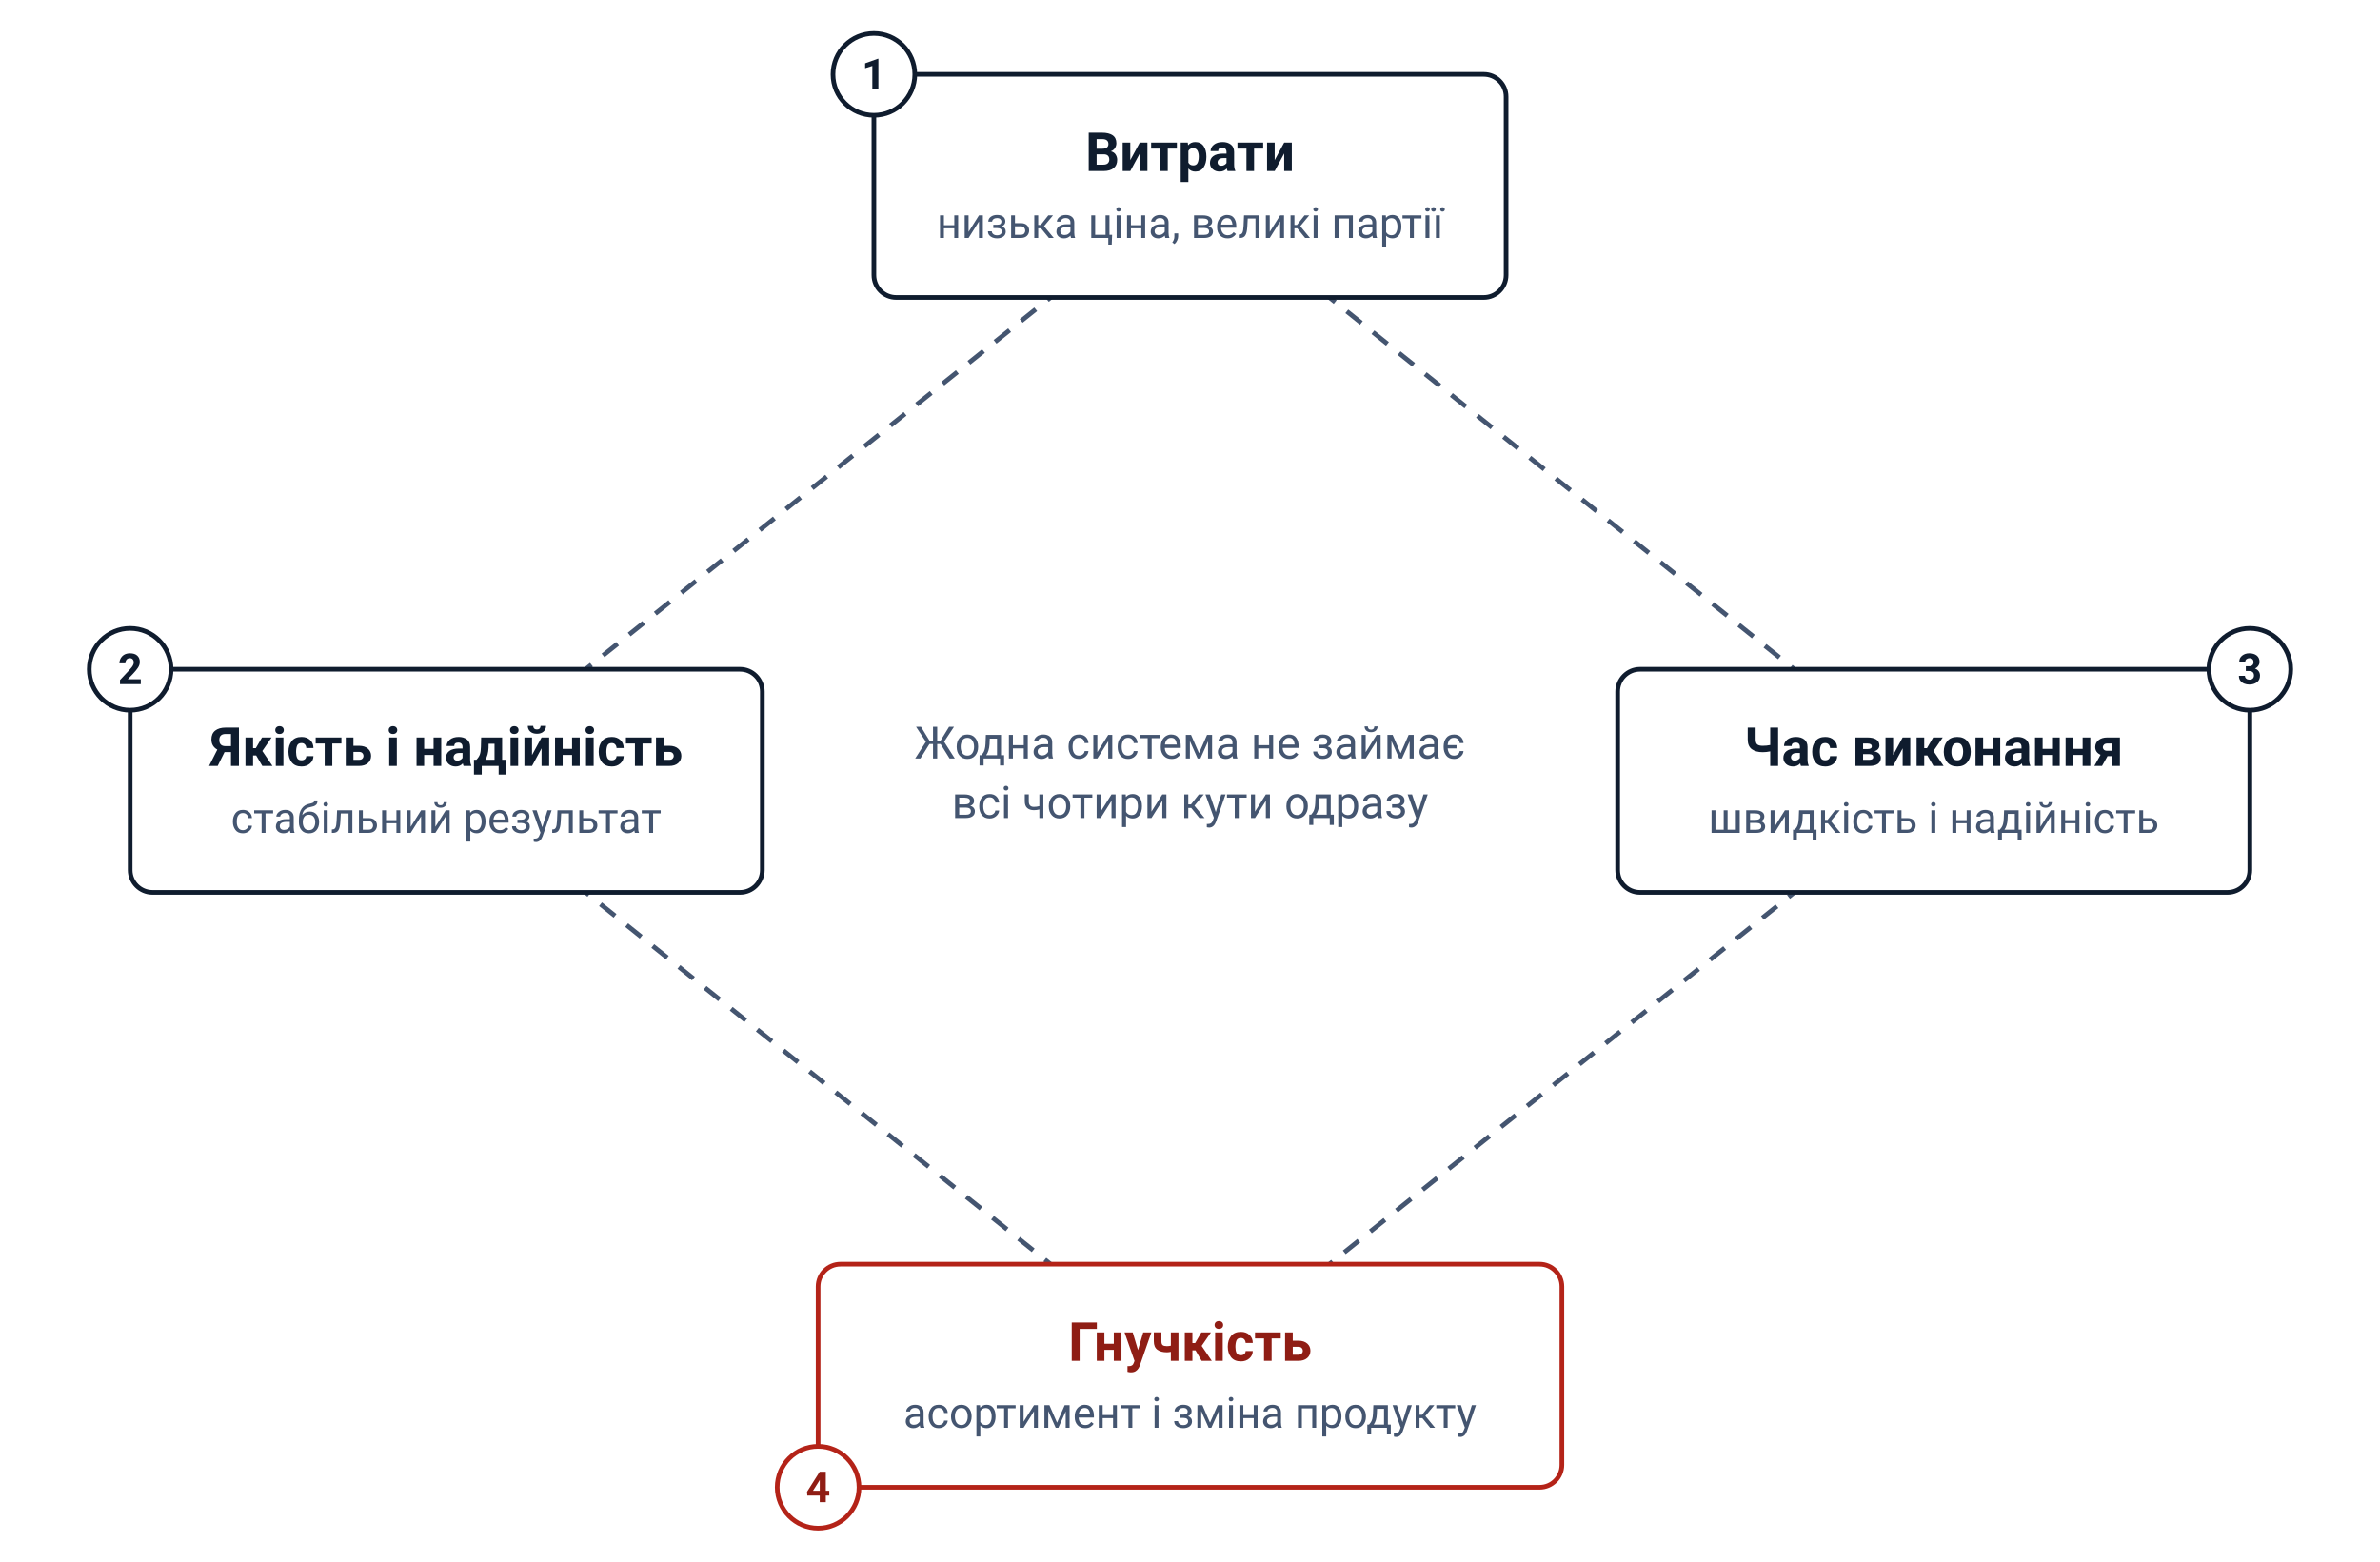
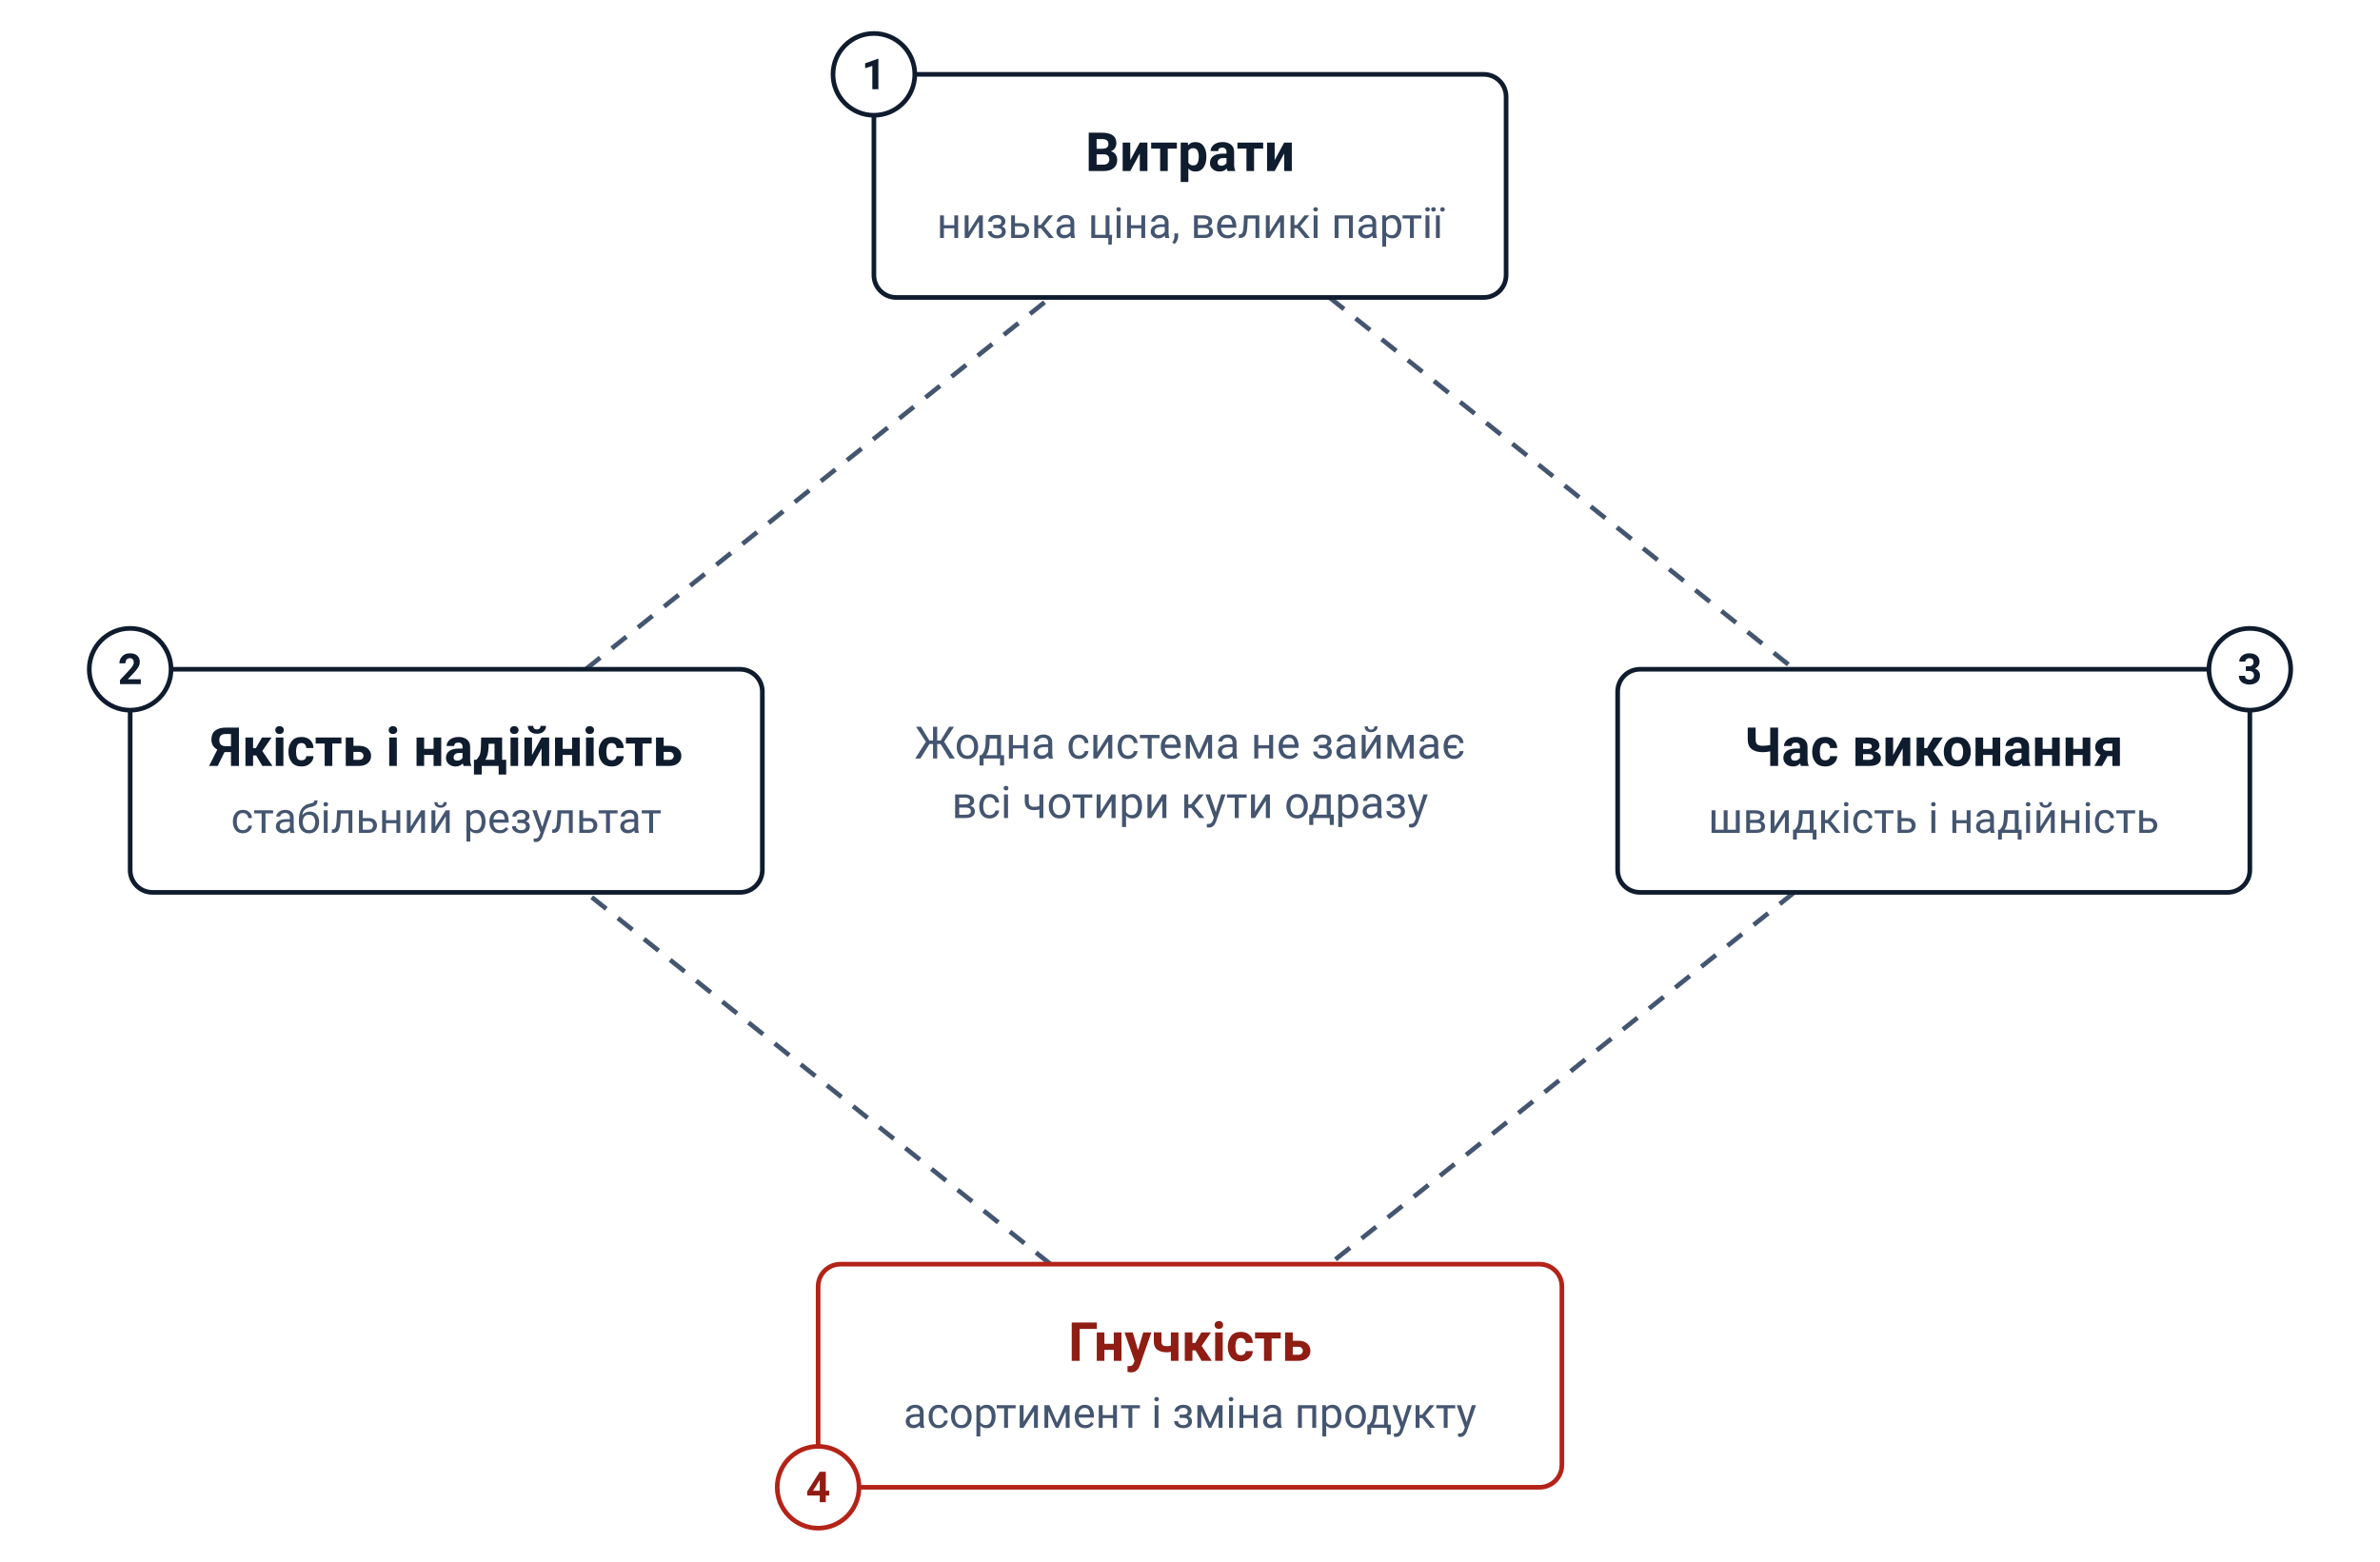
<svg xmlns="http://www.w3.org/2000/svg" id="fig-t02-3" class="scheme" viewBox="0 0 640 420" role="img" aria-labelledby="fig-t02-3-title fig-t02-3-desc" font-family="system-ui, -apple-system, 'Segoe UI', Roboto, 'Helvetica Neue', Arial, sans-serif">
  <style>
    #fig-t02-3 .box { fill: var(--surface, #ffffff); stroke: var(--ink, #0f1c2e); stroke-width: 1.25; }
    #fig-t02-3 .box-owner { fill: var(--surface-tint, #eef4fa); }
    #fig-t02-3 .t { fill: var(--ink, #0f1c2e); font-size: 14.5px; font-weight: 650; }
    #fig-t02-3 .s { fill: var(--ink-2, #445570); font-size: 11.5px; }
    #fig-t02-3 .lbl { fill: var(--ink-2, #445570); font-size: 12px; }
    #fig-t02-3 .diag { stroke: var(--ink-2, #445570); stroke-width: 1.25; stroke-dasharray: 5 4; fill: none; }
    #fig-t02-3 .refc { fill: var(--surface, #ffffff); stroke: var(--ink, #0f1c2e); stroke-width: 1.25; }
    #fig-t02-3 .refn { fill: var(--ink, #0f1c2e); font-size: 11.5px; font-weight: 700; text-anchor: middle; }
    #fig-t02-3 .exam { stroke: var(--err, #b42318); }
    #fig-t02-3 .exam-t { fill: var(--err-ink, #8f1d14); font-size: 14.5px; font-weight: 650; }
    #fig-t02-3 .refc.exam { stroke: var(--err, #b42318); }
    #fig-t02-3 .refn.exam-n { fill: var(--err-ink, #8f1d14); }
  </style>
-   <path class="diag" d="M320 50 L520 210" />
-   <path class="diag" d="M520 210 L320 370" />
-   <path class="diag" d="M320 370 L120 210" />
-   <path class="diag" d="M120 210 L320 50" />
+   <path class="diag" d="M357.5 80 L482.5 180" />
+   <path class="diag" d="M482.5 240 L357.5 340" />
+   <path class="diag" d="M282.5 340 L157.5 240" />
+   <path class="diag" d="M157.5 180 L282.5 80" />
  <text class="lbl" x="320" y="204" text-anchor="middle">Жодна система не займає</text>
  <text class="lbl" x="320" y="220" text-anchor="middle">всі чотири кути одразу</text>
  <rect class="box" x="235" y="20" width="170" height="60" rx="6" />
  <text class="t" x="320" y="46" text-anchor="middle">Витрати</text>
  <text class="s" x="320" y="64" text-anchor="middle">низька ціна, великі партії</text>
  <rect class="box" x="435" y="180" width="170" height="60" rx="6" />
  <text class="t" x="520" y="206" text-anchor="middle">Час виконання</text>
  <text class="s" x="520" y="224" text-anchor="middle">швидкість і надійність</text>
  <rect class="box exam" x="220" y="340" width="200" height="60" rx="6" />
  <text class="exam-t" x="320" y="366" text-anchor="middle">Гнучкість</text>
  <text class="s" x="320" y="384" text-anchor="middle">асортимент і зміна продукту</text>
  <rect class="box" x="35" y="180" width="170" height="60" rx="6" />
  <text class="t" x="120" y="206" text-anchor="middle">Якість і надійність</text>
  <text class="s" x="120" y="224" text-anchor="middle">стабільний результат</text>
  <circle class="refc" cx="235" cy="20" r="11" />
  <text class="refn" x="235" y="24">1</text>
  <circle class="refc" cx="35" cy="180" r="11" />
  <text class="refn" x="35" y="184">2</text>
  <circle class="refc" cx="605" cy="180" r="11" />
  <text class="refn" x="605" y="184">3</text>
  <circle class="refc exam" cx="220" cy="400" r="11" />
  <text class="refn exam-n" x="220" y="404">4</text>
</svg>
